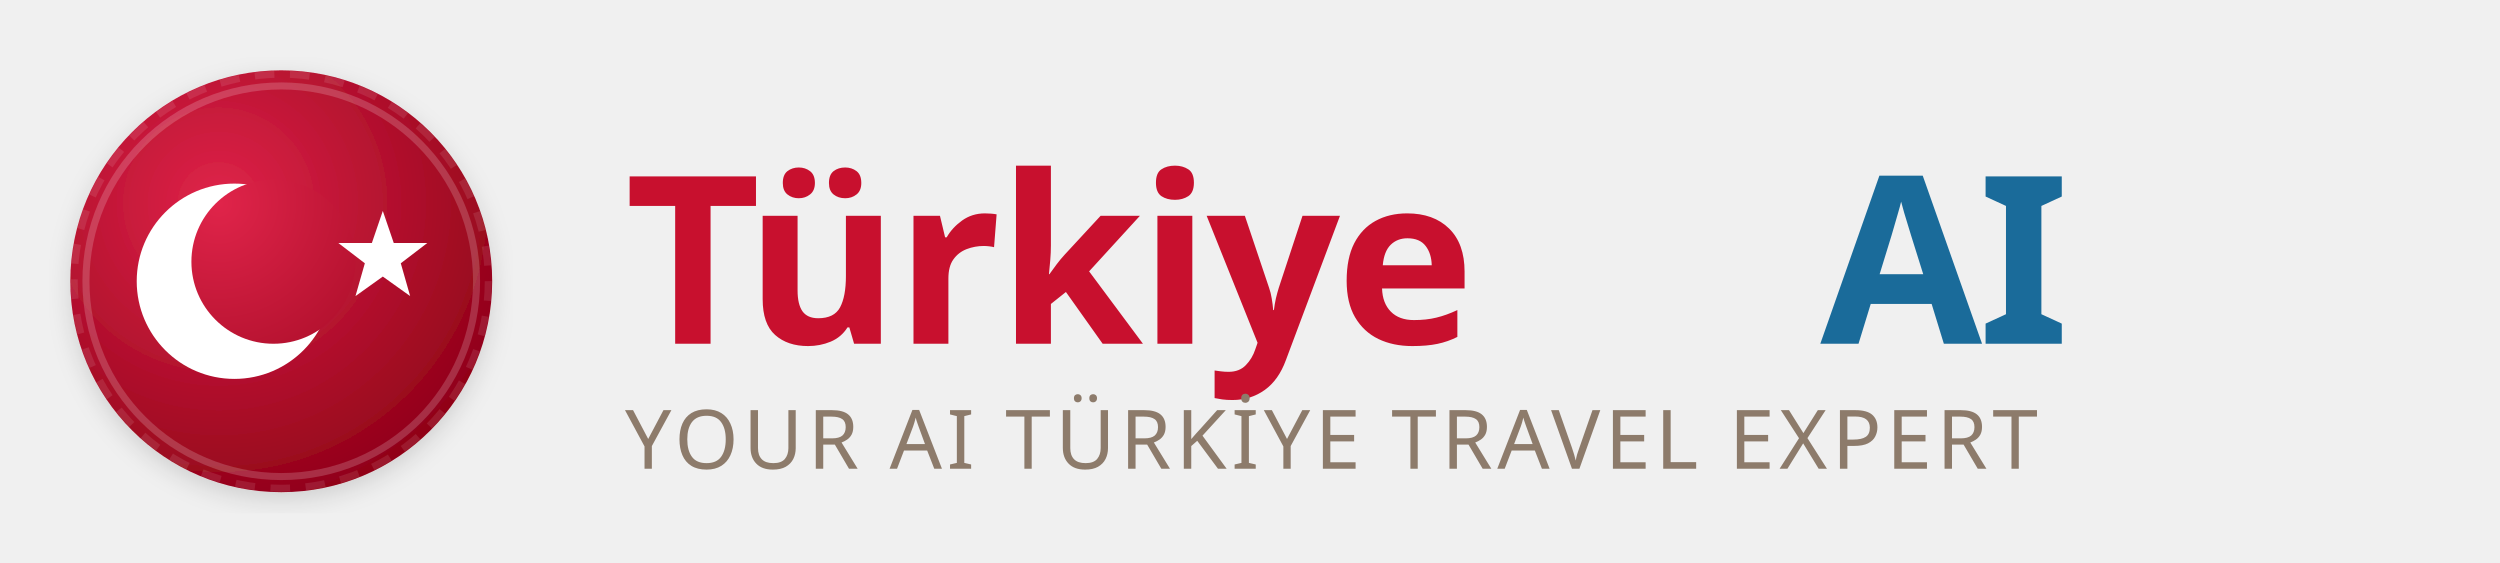
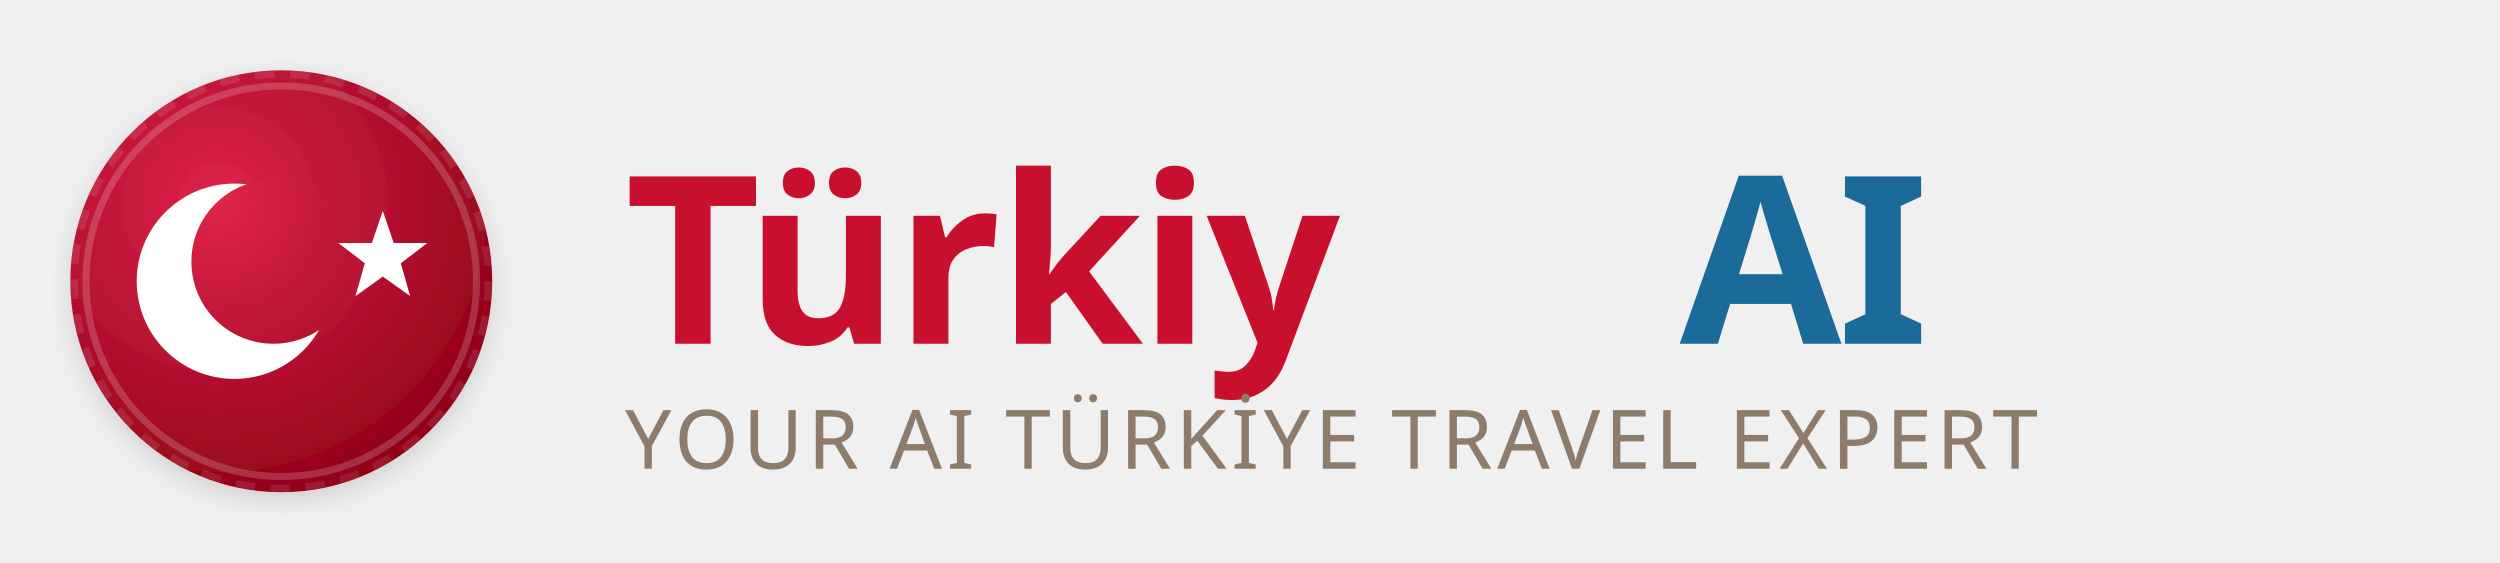
- <svg xmlns="http://www.w3.org/2000/svg" viewBox="0 0 320 72" width="320" height="72" role="img" aria-label="TürkiyeAI">
+ <svg xmlns="http://www.w3.org/2000/svg" viewBox="0 0 320 72" width="320" height="72" role="img" aria-label="TürkiyAI">
  <defs>
    <radialGradient id="logo-bg" cx="20" cy="18" r="42" gradientUnits="userSpaceOnUse">
      <stop offset="0%" stop-color="#E0244A" />
      <stop offset="100%" stop-color="#8B0015" />
    </radialGradient>
    <filter id="logo-shadow" x="-5%" y="-5%" width="110%" height="110%">
      <feDropShadow dx="0" dy="1" stdDeviation="1.5" flood-color="#00000022" />
    </filter>
  </defs>
  <g transform="translate(8, 8)">
    <circle cx="28" cy="28" r="27" fill="url(#logo-bg)" filter="url(#logo-shadow)" />
    <circle cx="28" cy="28" r="25" fill="none" stroke="rgba(255,255,255,0.18)" stroke-width="0.9" />
    <circle cx="22" cy="28" r="12.5" fill="white" />
    <circle cx="27" cy="25.5" r="10.5" fill="url(#logo-bg)" />
    <polygon points="41,19 42.4,23.1 46.7,23.1 43.3,25.7 44.5,29.9 41,27.4 37.5,29.9 38.7,25.7 35.3,23.1 39.6,23.1" fill="white" />
    <circle cx="28" cy="28" r="26.5" fill="none" stroke="rgba(255,255,255,0.10)" stroke-width="0.9" stroke-dasharray="2.5 2" />
  </g>
-   <text x="80" y="44" font-family="'Segoe UI', system-ui, -apple-system, sans-serif" font-size="30" font-weight="800" letter-spacing="-0.5" fill="#C8102E">Türkiye</text>
-   <text x="233" y="44" font-family="'Segoe UI', system-ui, -apple-system, sans-serif" font-size="30" font-weight="800" letter-spacing="-0.5" fill="#1A6B9A">AI</text>
+   <text x="80" y="44" font-family="'Segoe UI', system-ui, -apple-system, sans-serif" font-size="30" font-weight="800" letter-spacing="-0.5" fill="#C8102E">Türkiy</text>
+   <text x="215" y="44" font-family="'Segoe UI', system-ui, -apple-system, sans-serif" font-size="30" font-weight="800" letter-spacing="-0.5" fill="#1A6B9A">AI</text>
  <text x="80" y="60" font-family="'Segoe UI', system-ui, -apple-system, sans-serif" font-size="10.5" font-weight="400" letter-spacing="0.6" fill="#8D7B6B">YOUR AI TÜRKİYE TRAVEL EXPERT</text>
</svg>
